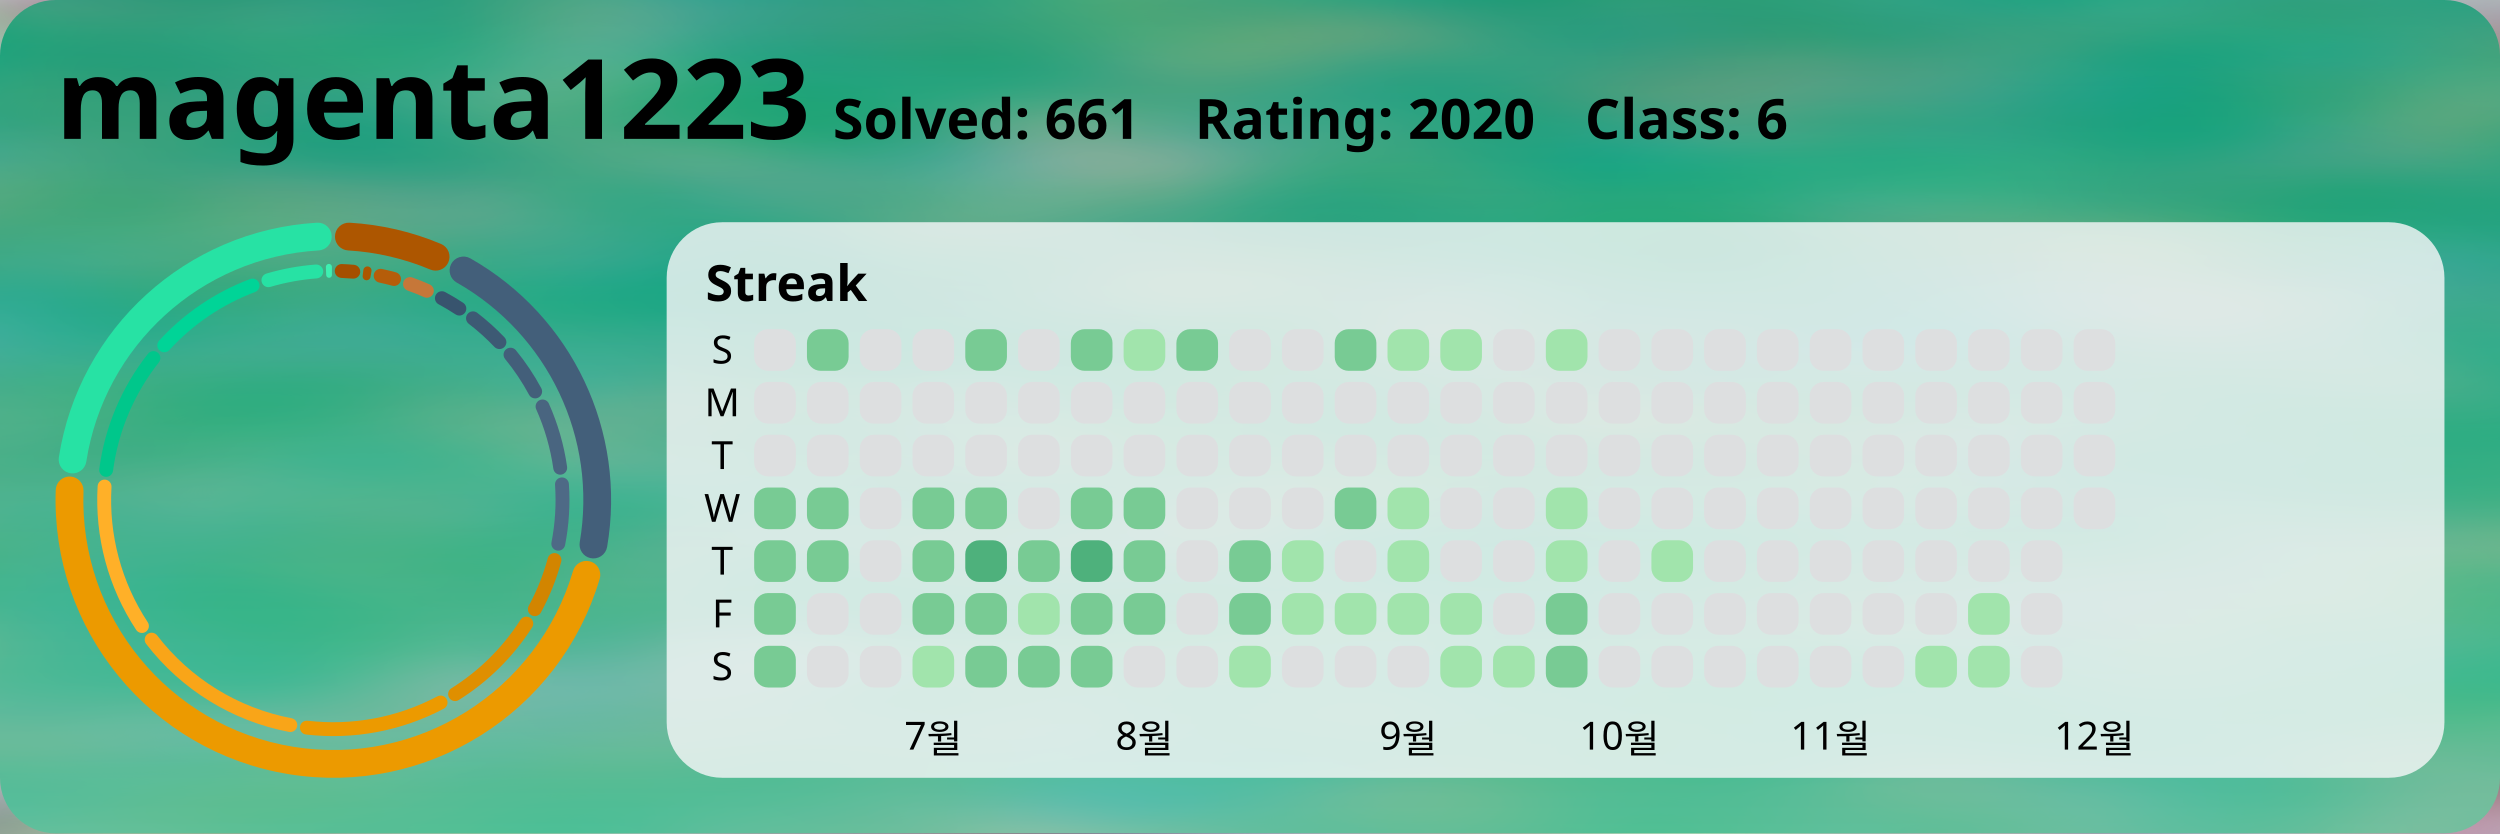
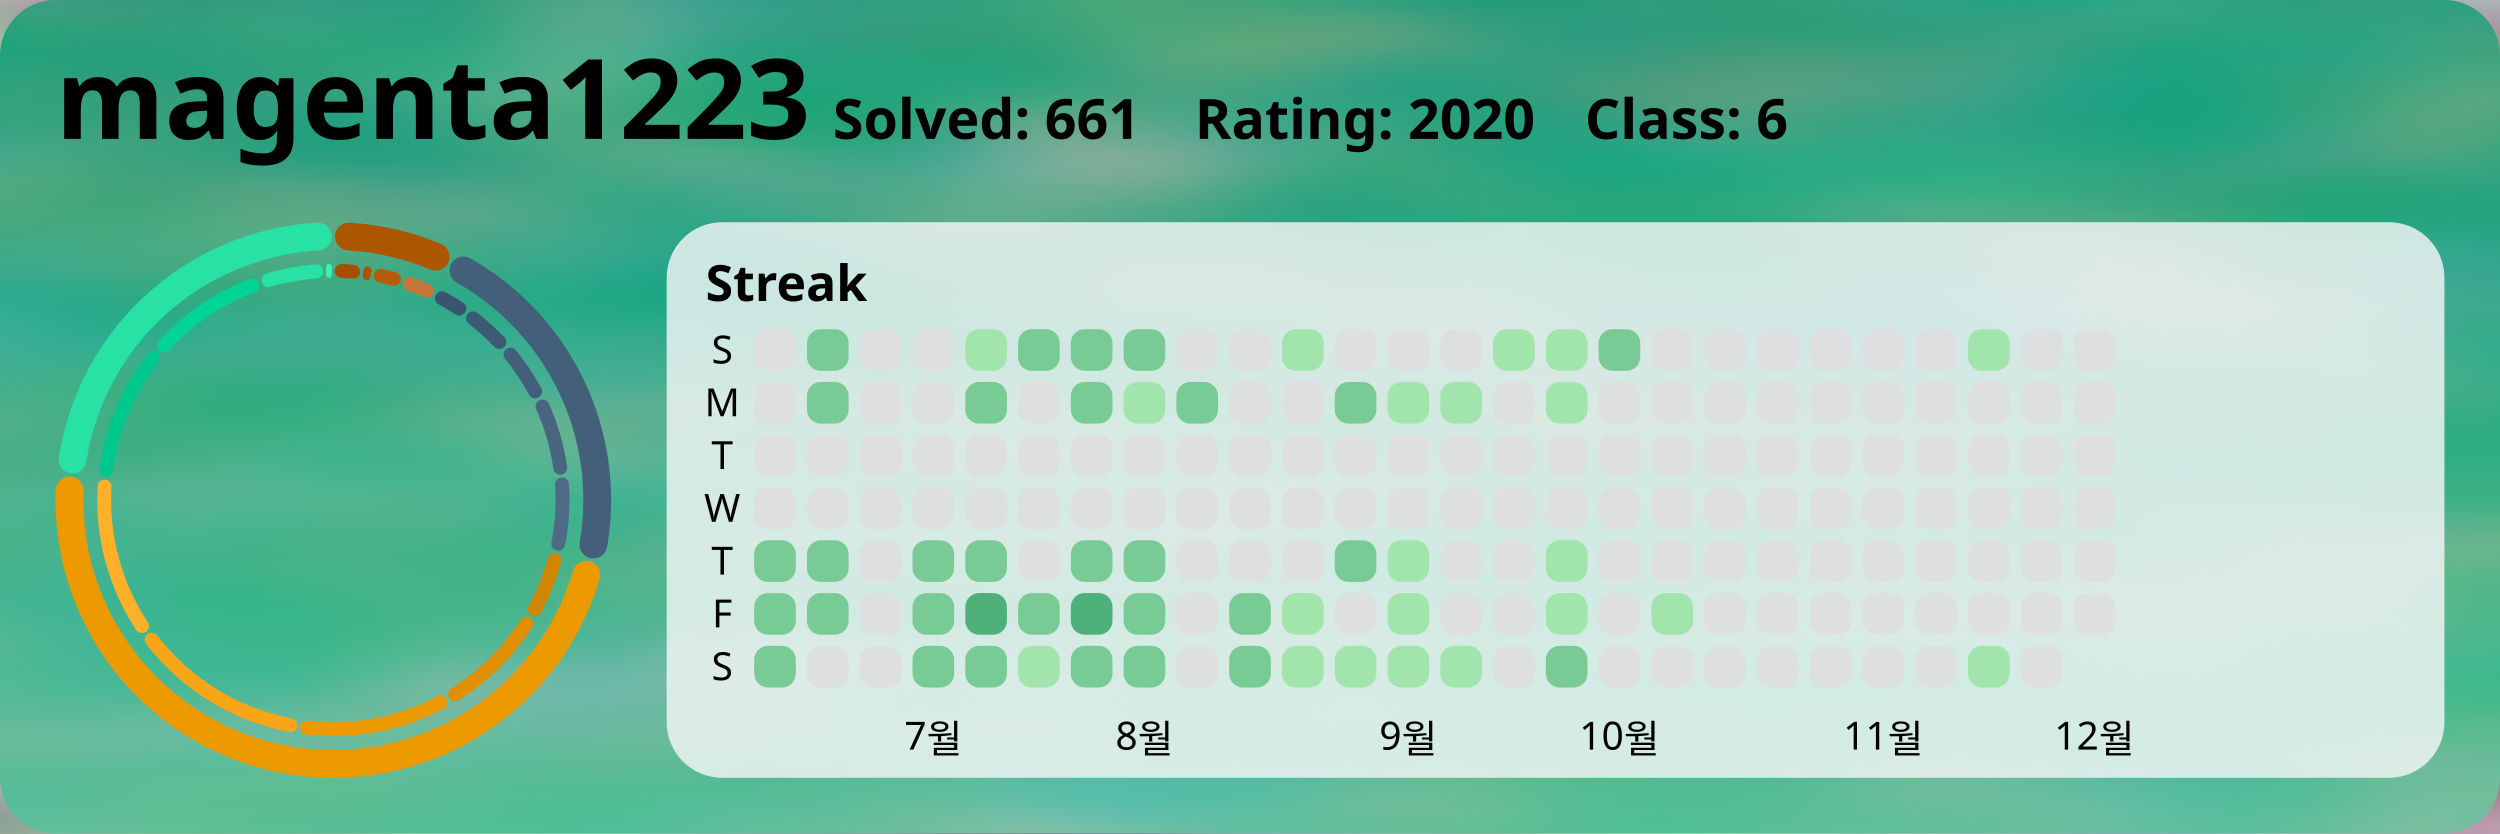
<svg xmlns="http://www.w3.org/2000/svg" id="svg" width="2700" height="900">
  <defs>
    <linearGradient id="ffflux-gradient" gradientTransform="rotate(360, 0.5, 0.5)" x1="50%" y1="0%" x2="50%" y2="100%">
      <stop id="stop1" stop-color="#00C78B" stop-opacity="1" offset="0%" />
      <stop id="stop2" stop-color="#51FDBD" stop-opacity="1" offset="100%" />
    </linearGradient>
    <filter id="ffflux-filter" x="-20%" y="-20%" width="140%" height="140%" filterUnits="objectBoundingBox" primitiveUnits="userSpaceOnUse" color-interpolation-filters="sRGB">
      <feTurbulence type="fractalNoise" baseFrequency="0.002 0.007" numOctaves="2" seed="2" stitchTiles="stitch" x="0%" y="0%" width="100%" height="100%" result="turbulence" />
      <feGaussianBlur stdDeviation="0 0" x="0%" y="0%" width="100%" height="100%" in="turbulence" edgeMode="duplicate" result="blur" />
      <feBlend mode="screen" x="0%" y="0%" width="100%" height="100%" in="SourceGraphic" in2="blur" result="blend" />
      <feComponentTransfer>
        <feFuncR type="linear" slope="0.75" />
        <feFuncG type="linear" slope="0.75" />
        <feFuncB type="linear" slope="0.75" />
      </feComponentTransfer>
    </filter>
  </defs>
  <rect width="2700" height="900" fill="url(#ffflux-gradient)" filter="url(#ffflux-filter)" rx="60" ry="60" />
  <text x="60" y="150" style="font-size: 120px; color: black; font-family: &quot;Noto Sans&quot;, sans-serif; font-weight: bold;">magenta1223</text>
  <text x="899.531" y="150" style="font-size: 60px; color: black; font-family: &quot;Noto Sans&quot;, sans-serif; font-weight: bold;">Solved: 661</text>
  <text x="1290.359" y="150" style="font-size: 60px; color: black; font-family: &quot;Noto Sans&quot;, sans-serif; font-weight: bold;">Rating: 2020</text>
  <text x="1711.656" y="150" style="font-size: 60px; color: black; font-family: &quot;Noto Sans&quot;, sans-serif; font-weight: bold;">Class: 6</text>
  <g transform="translate(360,540)">
    <path d="M0,-255L0,-240Z" fill="#9D4900" />
    <path d="M1.528,-247.335A7.5,7.5,0,0,1,9.302,-254.83A255,255,0,0,1,22.227,-254.029A7.5,7.5,0,0,1,29.016,-245.632L29.016,-245.632A7.5,7.5,0,0,1,20.919,-239.087A240,240,0,0,0,8.754,-239.84A7.5,7.5,0,0,1,1.528,-247.335Z" fill="#A54F00" />
    <path d="M32.438,-248.39A4.435,4.435,0,1,1,41.209,-247.086L40.139,-240.9A4.285,4.285,0,0,1,31.663,-242.16Z" fill="#AD5600" />
    <path d="M43.682,-243.452A7.5,7.5,0,0,1,52.62,-249.512A255,255,0,0,1,67.563,-245.887A7.5,7.5,0,0,1,72.73,-236.405L72.73,-236.405A7.5,7.5,0,0,1,63.589,-231.423A240,240,0,0,0,49.524,-234.835A7.5,7.5,0,0,1,43.682,-243.452Z" fill="#B55D0A" />
    <path d="M75.646,-235.488A7.5,7.5,0,0,1,85.309,-240.307A255,255,0,0,1,104.089,-232.788A7.5,7.5,0,0,1,107.758,-222.632L107.758,-222.632A7.5,7.5,0,0,1,97.966,-219.095A240,240,0,0,0,80.291,-226.171A7.5,7.5,0,0,1,75.646,-235.488Z" fill="#C67739" />
    <path d="M110.501,-221.284A7.5,7.5,0,0,1,120.784,-224.58A255,255,0,0,1,140.239,-212.974A7.5,7.5,0,0,1,142.224,-202.36L142.224,-202.36A7.5,7.5,0,0,1,131.99,-200.446A240,240,0,0,0,113.679,-211.37A7.5,7.5,0,0,1,110.501,-221.284Z" fill="#38546E" />
    <path d="M144.713,-200.587A7.5,7.5,0,0,1,155.393,-202.183A255,255,0,0,1,184.833,-175.676A7.5,7.5,0,0,1,184.362,-164.887L184.362,-164.887A7.5,7.5,0,0,1,173.96,-165.342A240,240,0,0,0,146.252,-190.29A7.5,7.5,0,0,1,144.713,-200.587Z" fill="#3D5A74" />
    <path d="M186.385,-162.597A7.5,7.5,0,0,1,197.148,-161.733A255,255,0,0,1,224.58,-120.784A7.5,7.5,0,0,1,221.284,-110.501L221.284,-110.501A7.5,7.5,0,0,1,211.37,-113.679A240,240,0,0,0,185.551,-152.219A7.5,7.5,0,0,1,186.385,-162.597Z" fill="#435F7A" />
    <path d="M222.632,-107.758A7.5,7.5,0,0,1,232.788,-104.089A255,255,0,0,1,252.462,-35.888A7.5,7.5,0,0,1,245.821,-27.373L245.821,-27.373A7.5,7.5,0,0,1,237.611,-33.777A240,240,0,0,0,219.095,-97.966A7.5,7.5,0,0,1,222.632,-107.758Z" fill="#496580" />
    <path d="M246.14,-24.334A7.5,7.5,0,0,1,254.407,-17.386A255,255,0,0,1,250.315,48.658A7.5,7.5,0,0,1,241.254,54.532L241.254,54.532A7.5,7.5,0,0,1,235.59,45.796A240,240,0,0,0,239.441,-16.364A7.5,7.5,0,0,1,246.14,-24.334Z" fill="#4E6A86" />
    <path d="M240.561,57.509A7.5,7.5,0,0,1,246.101,66.778A255,255,0,0,1,224.194,121.5A7.5,7.5,0,0,1,213.788,124.385L213.788,124.385A7.5,7.5,0,0,1,211.006,114.353A240,240,0,0,0,231.624,62.85A7.5,7.5,0,0,1,240.561,57.509Z" fill="#D28500" />
    <path d="M212.235,127.017A7.5,7.5,0,0,1,214.739,137.521A255,255,0,0,1,135.47,216.039A7.5,7.5,0,0,1,124.991,213.435L124.991,213.435A7.5,7.5,0,0,1,127.502,203.331A240,240,0,0,0,202.108,129.432A7.5,7.5,0,0,1,212.235,127.017Z" fill="#DF8F00" />
    <path d="M122.344,214.963A7.5,7.5,0,0,1,119.36,225.34A255,255,0,0,1,-29.472,253.291A7.5,7.5,0,0,1,-36.018,244.703L-36.018,244.703A7.5,7.5,0,0,1,-27.738,238.392A240,240,0,0,0,112.339,212.085A7.5,7.5,0,0,1,122.344,214.963Z" fill="#EC9A00" />
    <path d="M-39.039,244.24A7.5,7.5,0,0,1,-47.86,250.468A255,255,0,0,1,-202.183,155.393A7.5,7.5,0,0,1,-200.587,144.713L-200.587,144.713A7.5,7.5,0,0,1,-190.29,146.252A240,240,0,0,0,-45.044,235.735A7.5,7.5,0,0,1,-39.039,244.24Z" fill="#F9A518" />
    <path d="M-202.36,142.224A7.5,7.5,0,0,1,-212.974,140.239A255,255,0,0,1,-254.561,-14.964A7.5,7.5,0,0,1,-246.361,-21.99L-246.361,-21.99A7.5,7.5,0,0,1,-239.586,-14.084A240,240,0,0,0,-200.446,131.99A7.5,7.5,0,0,1,-202.36,142.224Z" fill="#FFB028" />
    <path d="M-246.07,-25.032A7.5,7.5,0,0,1,-252.792,-33.483A255,255,0,0,1,-200.192,-157.95A7.5,7.5,0,0,1,-189.447,-159.019L-189.447,-159.019A7.5,7.5,0,0,1,-188.416,-148.659A240,240,0,0,0,-237.922,-31.513A7.5,7.5,0,0,1,-246.07,-25.032Z" fill="#00C78B" />
    <path d="M-187.467,-161.348A7.5,7.5,0,0,1,-188.144,-172.125A255,255,0,0,1,-89.869,-238.639A7.5,7.5,0,0,1,-80.115,-234.006L-80.115,-234.006A7.5,7.5,0,0,1,-84.583,-224.601A240,240,0,0,0,-177.077,-162A7.5,7.5,0,0,1,-187.467,-161.348Z" fill="#00D497" />
    <path d="M-77.218,-234.978A7.5,7.5,0,0,1,-72.232,-244.556A255,255,0,0,1,-18.996,-254.291A7.5,7.5,0,0,1,-10.943,-247.098L-10.943,-247.098A7.5,7.5,0,0,1,-17.879,-239.333A240,240,0,0,0,-67.983,-230.17A7.5,7.5,0,0,1,-77.218,-234.978Z" fill="#27E2A4" />
    <path d="M-8.055,-251.565A3.265,3.265,0,1,1,-1.528,-251.69L-1.528,-243.056A3.1,3.1,0,0,1,-7.726,-242.938Z" fill="#3EF0B1" />
    <path d="M0,-255L0,-240Z" fill="#51FDBD" />
    <path d="M0,-255L0,-240Z" fill="#009EE5" />
    <path d="M0,-255L0,-240Z" fill="#00A9F0" />
    <path d="M0,-255L0,-240Z" fill="#00B4FC" />
    <path d="M0,-255L0,-240Z" fill="#2BBFFF" />
    <path d="M0,-255L0,-240Z" fill="#41CAFF" />
    <path d="M0,-255L0,-240Z" fill="#E0004C" />
    <path d="M0,-255L0,-240Z" fill="#EA0053" />
    <path d="M0,-255L0,-240Z" fill="#F5005A" />
    <path d="M0,-255L0,-240Z" fill="#FF0062" />
    <path d="M0,-255L0,-240Z" fill="#CE3D38" />
    <path d="M1.761,-284.507A15,15,0,0,1,17.643,-299.481A300,300,0,0,1,116.304,-276.538A15,15,0,0,1,123.95,-256.093L123.95,-256.093A15,15,0,0,1,104.674,-248.884A270,270,0,0,0,15.879,-269.533A15,15,0,0,1,1.761,-284.507Z" fill="#AD5600" />
    <path d="M127.111,-254.539A15,15,0,0,1,147.97,-260.969A300,300,0,0,1,295.694,50.647A15,15,0,0,1,277.512,62.725L277.512,62.725A15,15,0,0,1,266.125,45.582A270,270,0,0,0,133.173,-234.872A15,15,0,0,1,127.111,-254.539Z" fill="#435F7A" />
    <path d="M276.714,66.155A15,15,0,0,1,287.702,85.016A300,300,0,0,1,-299.802,-10.904A15,15,0,0,1,-283.386,-25.291L-283.386,-25.291A15,15,0,0,1,-269.822,-9.814A270,270,0,0,0,258.932,76.515A15,15,0,0,1,276.714,66.155Z" fill="#EC9A00" />
    <path d="M-283.051,-28.797A15,15,0,0,1,-296.448,-46.031A300,300,0,0,1,-17.643,-299.481A15,15,0,0,1,-1.761,-284.507L-1.761,-284.507A15,15,0,0,1,-15.879,-269.533A270,270,0,0,0,-266.803,-41.428A15,15,0,0,1,-283.051,-28.797Z" fill="#27E2A4" />
    <path d="M0,-300L0,-270Z" fill="#00B4FC" />
    <path d="M0,-300L0,-270Z" fill="#F5005A" />
  </g>
  <rect transform="translate(720,240)" width="1920" height="600" rx="60" ry="60" style="fill: rgb(247, 248, 249); opacity: 0.8;" />
  <text transform="translate(720,240)" x="42" y="66" style="dominant-baseline: middle; font-size: 54px; color: black; font-family: &quot;Noto Sans&quot;, sans-serif; font-weight: bold;">Streak</text>
  <g transform="translate(780,378)">
    <text x="0" y="0" style="text-anchor: middle; dominant-baseline: middle; font-size: 42px; color: black; font-family: &quot;Noto Sans&quot;, sans-serif;">S</text>
    <text x="0" y="57" style="text-anchor: middle; dominant-baseline: middle; font-size: 42px; color: black; font-family: &quot;Noto Sans&quot;, sans-serif;">M</text>
    <text x="0" y="114" style="text-anchor: middle; dominant-baseline: middle; font-size: 42px; color: black; font-family: &quot;Noto Sans&quot;, sans-serif;">T</text>
    <text x="0" y="171" style="text-anchor: middle; dominant-baseline: middle; font-size: 42px; color: black; font-family: &quot;Noto Sans&quot;, sans-serif;">W</text>
    <text x="0" y="228" style="text-anchor: middle; dominant-baseline: middle; font-size: 42px; color: black; font-family: &quot;Noto Sans&quot;, sans-serif;">T</text>
    <text x="0" y="285" style="text-anchor: middle; dominant-baseline: middle; font-size: 42px; color: black; font-family: &quot;Noto Sans&quot;, sans-serif;">F</text>
    <text x="0" y="342" style="text-anchor: middle; dominant-baseline: middle; font-size: 42px; color: black; font-family: &quot;Noto Sans&quot;, sans-serif;">S</text>
    <rect rx="15" ry="15" width="45" height="45" fill="#DDDFE0" x="34.5" y="-22.5" />
    <rect rx="15" ry="15" width="45" height="45" fill="#DDDFE0" x="34.5" y="34.5" />
    <rect rx="15" ry="15" width="45" height="45" fill="#DDDFE0" x="34.5" y="91.5" />
-     <rect rx="15" ry="15" width="45" height="45" fill="#78CB94" x="34.5" y="148.5" />
+     <rect rx="15" ry="15" width="45" height="45" fill="#DDDFE0" x="34.5" y="148.5" />
    <rect rx="15" ry="15" width="45" height="45" fill="#78CB94" x="34.5" y="205.5" />
    <rect rx="15" ry="15" width="45" height="45" fill="#78CB94" x="34.5" y="262.5" />
    <rect rx="15" ry="15" width="45" height="45" fill="#78CB94" x="34.5" y="319.5" />
    <rect rx="15" ry="15" width="45" height="45" fill="#78CB94" x="91.5" y="-22.5" />
-     <rect rx="15" ry="15" width="45" height="45" fill="#DDDFE0" x="91.5" y="34.5" />
+     <rect rx="15" ry="15" width="45" height="45" fill="#78CB94" x="91.5" y="34.5" />
    <rect rx="15" ry="15" width="45" height="45" fill="#DDDFE0" x="91.5" y="91.5" />
-     <rect rx="15" ry="15" width="45" height="45" fill="#78CB94" x="91.5" y="148.5" />
+     <rect rx="15" ry="15" width="45" height="45" fill="#DDDFE0" x="91.5" y="148.5" />
    <rect rx="15" ry="15" width="45" height="45" fill="#78CB94" x="91.5" y="205.5" />
-     <rect rx="15" ry="15" width="45" height="45" fill="#DDDFE0" x="91.5" y="262.5" />
+     <rect rx="15" ry="15" width="45" height="45" fill="#78CB94" x="91.5" y="262.5" />
    <rect rx="15" ry="15" width="45" height="45" fill="#DDDFE0" x="91.5" y="319.5" />
    <rect rx="15" ry="15" width="45" height="45" fill="#DDDFE0" x="148.5" y="-22.5" />
    <rect rx="15" ry="15" width="45" height="45" fill="#DDDFE0" x="148.5" y="34.5" />
    <rect rx="15" ry="15" width="45" height="45" fill="#DDDFE0" x="148.5" y="91.5" />
    <rect rx="15" ry="15" width="45" height="45" fill="#DDDFE0" x="148.5" y="148.5" />
    <rect rx="15" ry="15" width="45" height="45" fill="#DDDFE0" x="148.5" y="205.5" />
    <rect rx="15" ry="15" width="45" height="45" fill="#DDDFE0" x="148.5" y="262.5" />
    <rect rx="15" ry="15" width="45" height="45" fill="#DDDFE0" x="148.5" y="319.5" />
    <rect rx="15" ry="15" width="45" height="45" fill="#DDDFE0" x="205.5" y="-22.5" />
    <rect rx="15" ry="15" width="45" height="45" fill="#DDDFE0" x="205.5" y="34.5" />
    <rect rx="15" ry="15" width="45" height="45" fill="#DDDFE0" x="205.5" y="91.5" />
-     <rect rx="15" ry="15" width="45" height="45" fill="#78CB94" x="205.5" y="148.5" />
+     <rect rx="15" ry="15" width="45" height="45" fill="#DDDFE0" x="205.5" y="148.5" />
    <rect rx="15" ry="15" width="45" height="45" fill="#78CB94" x="205.5" y="205.5" />
    <rect rx="15" ry="15" width="45" height="45" fill="#78CB94" x="205.5" y="262.5" />
-     <rect rx="15" ry="15" width="45" height="45" fill="#A1E4AC" x="205.5" y="319.5" />
+     <rect rx="15" ry="15" width="45" height="45" fill="#78CB94" x="205.5" y="319.5" />
    <text x="228" y="399" style="text-anchor: middle; dominant-baseline: hanging; font-size: 42px; color: black; font-family: &quot;Noto Sans&quot;, sans-serif;">7월</text>
-     <rect rx="15" ry="15" width="45" height="45" fill="#78CB94" x="262.5" y="-22.5" />
-     <rect rx="15" ry="15" width="45" height="45" fill="#DDDFE0" x="262.5" y="34.5" />
+     <rect rx="15" ry="15" width="45" height="45" fill="#A1E4AC" x="262.5" y="-22.5" />
+     <rect rx="15" ry="15" width="45" height="45" fill="#78CB94" x="262.5" y="34.5" />
    <rect rx="15" ry="15" width="45" height="45" fill="#DDDFE0" x="262.5" y="91.5" />
-     <rect rx="15" ry="15" width="45" height="45" fill="#78CB94" x="262.5" y="148.5" />
-     <rect rx="15" ry="15" width="45" height="45" fill="#4EB17C" x="262.5" y="205.5" />
-     <rect rx="15" ry="15" width="45" height="45" fill="#78CB94" x="262.5" y="262.5" />
+     <rect rx="15" ry="15" width="45" height="45" fill="#DDDFE0" x="262.5" y="148.5" />
+     <rect rx="15" ry="15" width="45" height="45" fill="#78CB94" x="262.5" y="205.5" />
+     <rect rx="15" ry="15" width="45" height="45" fill="#4EB17C" x="262.5" y="262.5" />
    <rect rx="15" ry="15" width="45" height="45" fill="#78CB94" x="262.5" y="319.5" />
-     <rect rx="15" ry="15" width="45" height="45" fill="#DDDFE0" x="319.5" y="-22.5" />
+     <rect rx="15" ry="15" width="45" height="45" fill="#78CB94" x="319.5" y="-22.5" />
    <rect rx="15" ry="15" width="45" height="45" fill="#DDDFE0" x="319.5" y="34.5" />
    <rect rx="15" ry="15" width="45" height="45" fill="#DDDFE0" x="319.5" y="91.5" />
    <rect rx="15" ry="15" width="45" height="45" fill="#DDDFE0" x="319.5" y="148.5" />
-     <rect rx="15" ry="15" width="45" height="45" fill="#78CB94" x="319.5" y="205.5" />
-     <rect rx="15" ry="15" width="45" height="45" fill="#A1E4AC" x="319.5" y="262.5" />
-     <rect rx="15" ry="15" width="45" height="45" fill="#78CB94" x="319.5" y="319.5" />
+     <rect rx="15" ry="15" width="45" height="45" fill="#DDDFE0" x="319.5" y="205.5" />
+     <rect rx="15" ry="15" width="45" height="45" fill="#78CB94" x="319.5" y="262.5" />
+     <rect rx="15" ry="15" width="45" height="45" fill="#A1E4AC" x="319.5" y="319.5" />
    <rect rx="15" ry="15" width="45" height="45" fill="#78CB94" x="376.5" y="-22.5" />
-     <rect rx="15" ry="15" width="45" height="45" fill="#DDDFE0" x="376.5" y="34.5" />
+     <rect rx="15" ry="15" width="45" height="45" fill="#78CB94" x="376.5" y="34.5" />
    <rect rx="15" ry="15" width="45" height="45" fill="#DDDFE0" x="376.5" y="91.5" />
-     <rect rx="15" ry="15" width="45" height="45" fill="#78CB94" x="376.5" y="148.5" />
-     <rect rx="15" ry="15" width="45" height="45" fill="#4EB17C" x="376.5" y="205.5" />
-     <rect rx="15" ry="15" width="45" height="45" fill="#78CB94" x="376.5" y="262.5" />
+     <rect rx="15" ry="15" width="45" height="45" fill="#DDDFE0" x="376.5" y="148.5" />
+     <rect rx="15" ry="15" width="45" height="45" fill="#78CB94" x="376.5" y="205.5" />
+     <rect rx="15" ry="15" width="45" height="45" fill="#4EB17C" x="376.5" y="262.5" />
    <rect rx="15" ry="15" width="45" height="45" fill="#78CB94" x="376.5" y="319.5" />
-     <rect rx="15" ry="15" width="45" height="45" fill="#A1E4AC" x="433.5" y="-22.5" />
-     <rect rx="15" ry="15" width="45" height="45" fill="#DDDFE0" x="433.5" y="34.5" />
+     <rect rx="15" ry="15" width="45" height="45" fill="#78CB94" x="433.5" y="-22.5" />
+     <rect rx="15" ry="15" width="45" height="45" fill="#A1E4AC" x="433.5" y="34.5" />
    <rect rx="15" ry="15" width="45" height="45" fill="#DDDFE0" x="433.5" y="91.5" />
-     <rect rx="15" ry="15" width="45" height="45" fill="#78CB94" x="433.5" y="148.5" />
+     <rect rx="15" ry="15" width="45" height="45" fill="#DDDFE0" x="433.5" y="148.5" />
    <rect rx="15" ry="15" width="45" height="45" fill="#78CB94" x="433.5" y="205.5" />
    <rect rx="15" ry="15" width="45" height="45" fill="#78CB94" x="433.5" y="262.5" />
-     <rect rx="15" ry="15" width="45" height="45" fill="#DDDFE0" x="433.5" y="319.5" />
+     <rect rx="15" ry="15" width="45" height="45" fill="#78CB94" x="433.5" y="319.5" />
    <text x="456" y="399" style="text-anchor: middle; dominant-baseline: hanging; font-size: 42px; color: black; font-family: &quot;Noto Sans&quot;, sans-serif;">8월</text>
-     <rect rx="15" ry="15" width="45" height="45" fill="#78CB94" x="490.5" y="-22.5" />
-     <rect rx="15" ry="15" width="45" height="45" fill="#DDDFE0" x="490.5" y="34.5" />
+     <rect rx="15" ry="15" width="45" height="45" fill="#DDDFE0" x="490.5" y="-22.5" />
+     <rect rx="15" ry="15" width="45" height="45" fill="#78CB94" x="490.5" y="34.5" />
    <rect rx="15" ry="15" width="45" height="45" fill="#DDDFE0" x="490.5" y="91.5" />
    <rect rx="15" ry="15" width="45" height="45" fill="#DDDFE0" x="490.5" y="148.5" />
    <rect rx="15" ry="15" width="45" height="45" fill="#DDDFE0" x="490.5" y="205.5" />
    <rect rx="15" ry="15" width="45" height="45" fill="#DDDFE0" x="490.5" y="262.5" />
    <rect rx="15" ry="15" width="45" height="45" fill="#DDDFE0" x="490.5" y="319.5" />
    <rect rx="15" ry="15" width="45" height="45" fill="#DDDFE0" x="547.5" y="-22.5" />
    <rect rx="15" ry="15" width="45" height="45" fill="#DDDFE0" x="547.5" y="34.5" />
    <rect rx="15" ry="15" width="45" height="45" fill="#DDDFE0" x="547.5" y="91.5" />
    <rect rx="15" ry="15" width="45" height="45" fill="#DDDFE0" x="547.5" y="148.5" />
-     <rect rx="15" ry="15" width="45" height="45" fill="#78CB94" x="547.5" y="205.5" />
+     <rect rx="15" ry="15" width="45" height="45" fill="#DDDFE0" x="547.5" y="205.5" />
    <rect rx="15" ry="15" width="45" height="45" fill="#78CB94" x="547.5" y="262.5" />
-     <rect rx="15" ry="15" width="45" height="45" fill="#A1E4AC" x="547.5" y="319.5" />
-     <rect rx="15" ry="15" width="45" height="45" fill="#DDDFE0" x="604.5" y="-22.5" />
+     <rect rx="15" ry="15" width="45" height="45" fill="#78CB94" x="547.5" y="319.5" />
+     <rect rx="15" ry="15" width="45" height="45" fill="#A1E4AC" x="604.5" y="-22.5" />
    <rect rx="15" ry="15" width="45" height="45" fill="#DDDFE0" x="604.5" y="34.5" />
    <rect rx="15" ry="15" width="45" height="45" fill="#DDDFE0" x="604.5" y="91.5" />
    <rect rx="15" ry="15" width="45" height="45" fill="#DDDFE0" x="604.5" y="148.5" />
-     <rect rx="15" ry="15" width="45" height="45" fill="#A1E4AC" x="604.5" y="205.5" />
+     <rect rx="15" ry="15" width="45" height="45" fill="#DDDFE0" x="604.5" y="205.5" />
    <rect rx="15" ry="15" width="45" height="45" fill="#A1E4AC" x="604.5" y="262.5" />
-     <rect rx="15" ry="15" width="45" height="45" fill="#DDDFE0" x="604.5" y="319.5" />
-     <rect rx="15" ry="15" width="45" height="45" fill="#78CB94" x="661.5" y="-22.5" />
-     <rect rx="15" ry="15" width="45" height="45" fill="#DDDFE0" x="661.5" y="34.5" />
+     <rect rx="15" ry="15" width="45" height="45" fill="#A1E4AC" x="604.5" y="319.5" />
+     <rect rx="15" ry="15" width="45" height="45" fill="#DDDFE0" x="661.5" y="-22.5" />
+     <rect rx="15" ry="15" width="45" height="45" fill="#78CB94" x="661.5" y="34.5" />
    <rect rx="15" ry="15" width="45" height="45" fill="#DDDFE0" x="661.5" y="91.5" />
-     <rect rx="15" ry="15" width="45" height="45" fill="#78CB94" x="661.5" y="148.5" />
-     <rect rx="15" ry="15" width="45" height="45" fill="#DDDFE0" x="661.5" y="205.5" />
-     <rect rx="15" ry="15" width="45" height="45" fill="#A1E4AC" x="661.5" y="262.5" />
-     <rect rx="15" ry="15" width="45" height="45" fill="#DDDFE0" x="661.5" y="319.5" />
-     <rect rx="15" ry="15" width="45" height="45" fill="#A1E4AC" x="718.5" y="-22.5" />
-     <rect rx="15" ry="15" width="45" height="45" fill="#DDDFE0" x="718.5" y="34.5" />
+     <rect rx="15" ry="15" width="45" height="45" fill="#DDDFE0" x="661.5" y="148.5" />
+     <rect rx="15" ry="15" width="45" height="45" fill="#78CB94" x="661.5" y="205.5" />
+     <rect rx="15" ry="15" width="45" height="45" fill="#DDDFE0" x="661.5" y="262.5" />
+     <rect rx="15" ry="15" width="45" height="45" fill="#A1E4AC" x="661.5" y="319.5" />
+     <rect rx="15" ry="15" width="45" height="45" fill="#DDDFE0" x="718.5" y="-22.5" />
+     <rect rx="15" ry="15" width="45" height="45" fill="#A1E4AC" x="718.5" y="34.5" />
    <rect rx="15" ry="15" width="45" height="45" fill="#DDDFE0" x="718.5" y="91.5" />
-     <rect rx="15" ry="15" width="45" height="45" fill="#A1E4AC" x="718.5" y="148.5" />
+     <rect rx="15" ry="15" width="45" height="45" fill="#DDDFE0" x="718.5" y="148.5" />
    <rect rx="15" ry="15" width="45" height="45" fill="#A1E4AC" x="718.5" y="205.5" />
    <rect rx="15" ry="15" width="45" height="45" fill="#A1E4AC" x="718.5" y="262.5" />
-     <rect rx="15" ry="15" width="45" height="45" fill="#DDDFE0" x="718.5" y="319.5" />
+     <rect rx="15" ry="15" width="45" height="45" fill="#A1E4AC" x="718.5" y="319.5" />
    <text x="741" y="399" style="text-anchor: middle; dominant-baseline: hanging; font-size: 42px; color: black; font-family: &quot;Noto Sans&quot;, sans-serif;">9월</text>
-     <rect rx="15" ry="15" width="45" height="45" fill="#A1E4AC" x="775.5" y="-22.5" />
-     <rect rx="15" ry="15" width="45" height="45" fill="#DDDFE0" x="775.5" y="34.5" />
+     <rect rx="15" ry="15" width="45" height="45" fill="#DDDFE0" x="775.5" y="-22.5" />
+     <rect rx="15" ry="15" width="45" height="45" fill="#A1E4AC" x="775.5" y="34.5" />
    <rect rx="15" ry="15" width="45" height="45" fill="#DDDFE0" x="775.5" y="91.5" />
    <rect rx="15" ry="15" width="45" height="45" fill="#DDDFE0" x="775.5" y="148.5" />
    <rect rx="15" ry="15" width="45" height="45" fill="#DDDFE0" x="775.5" y="205.5" />
-     <rect rx="15" ry="15" width="45" height="45" fill="#A1E4AC" x="775.5" y="262.5" />
+     <rect rx="15" ry="15" width="45" height="45" fill="#DDDFE0" x="775.5" y="262.5" />
    <rect rx="15" ry="15" width="45" height="45" fill="#A1E4AC" x="775.5" y="319.5" />
-     <rect rx="15" ry="15" width="45" height="45" fill="#DDDFE0" x="832.5" y="-22.5" />
+     <rect rx="15" ry="15" width="45" height="45" fill="#A1E4AC" x="832.5" y="-22.5" />
    <rect rx="15" ry="15" width="45" height="45" fill="#DDDFE0" x="832.5" y="34.5" />
    <rect rx="15" ry="15" width="45" height="45" fill="#DDDFE0" x="832.5" y="91.5" />
    <rect rx="15" ry="15" width="45" height="45" fill="#DDDFE0" x="832.5" y="148.5" />
    <rect rx="15" ry="15" width="45" height="45" fill="#DDDFE0" x="832.5" y="205.5" />
    <rect rx="15" ry="15" width="45" height="45" fill="#DDDFE0" x="832.5" y="262.5" />
-     <rect rx="15" ry="15" width="45" height="45" fill="#A1E4AC" x="832.5" y="319.5" />
+     <rect rx="15" ry="15" width="45" height="45" fill="#DDDFE0" x="832.5" y="319.5" />
    <rect rx="15" ry="15" width="45" height="45" fill="#A1E4AC" x="889.5" y="-22.5" />
-     <rect rx="15" ry="15" width="45" height="45" fill="#DDDFE0" x="889.5" y="34.5" />
+     <rect rx="15" ry="15" width="45" height="45" fill="#A1E4AC" x="889.5" y="34.5" />
    <rect rx="15" ry="15" width="45" height="45" fill="#DDDFE0" x="889.5" y="91.5" />
-     <rect rx="15" ry="15" width="45" height="45" fill="#A1E4AC" x="889.5" y="148.5" />
+     <rect rx="15" ry="15" width="45" height="45" fill="#DDDFE0" x="889.5" y="148.5" />
    <rect rx="15" ry="15" width="45" height="45" fill="#A1E4AC" x="889.5" y="205.5" />
-     <rect rx="15" ry="15" width="45" height="45" fill="#78CB94" x="889.5" y="262.5" />
+     <rect rx="15" ry="15" width="45" height="45" fill="#A1E4AC" x="889.5" y="262.5" />
    <rect rx="15" ry="15" width="45" height="45" fill="#78CB94" x="889.5" y="319.5" />
-     <rect rx="15" ry="15" width="45" height="45" fill="#DDDFE0" x="946.5" y="-22.5" />
+     <rect rx="15" ry="15" width="45" height="45" fill="#78CB94" x="946.5" y="-22.5" />
    <rect rx="15" ry="15" width="45" height="45" fill="#DDDFE0" x="946.5" y="34.5" />
    <rect rx="15" ry="15" width="45" height="45" fill="#DDDFE0" x="946.5" y="91.5" />
    <rect rx="15" ry="15" width="45" height="45" fill="#DDDFE0" x="946.5" y="148.5" />
    <rect rx="15" ry="15" width="45" height="45" fill="#DDDFE0" x="946.5" y="205.5" />
    <rect rx="15" ry="15" width="45" height="45" fill="#DDDFE0" x="946.5" y="262.5" />
    <rect rx="15" ry="15" width="45" height="45" fill="#DDDFE0" x="946.5" y="319.5" />
    <text x="969" y="399" style="text-anchor: middle; dominant-baseline: hanging; font-size: 42px; color: black; font-family: &quot;Noto Sans&quot;, sans-serif;">10월</text>
    <rect rx="15" ry="15" width="45" height="45" fill="#DDDFE0" x="1003.5" y="-22.5" />
    <rect rx="15" ry="15" width="45" height="45" fill="#DDDFE0" x="1003.5" y="34.5" />
    <rect rx="15" ry="15" width="45" height="45" fill="#DDDFE0" x="1003.5" y="91.5" />
    <rect rx="15" ry="15" width="45" height="45" fill="#DDDFE0" x="1003.5" y="148.5" />
-     <rect rx="15" ry="15" width="45" height="45" fill="#A1E4AC" x="1003.5" y="205.5" />
-     <rect rx="15" ry="15" width="45" height="45" fill="#DDDFE0" x="1003.5" y="262.5" />
+     <rect rx="15" ry="15" width="45" height="45" fill="#DDDFE0" x="1003.5" y="205.5" />
+     <rect rx="15" ry="15" width="45" height="45" fill="#A1E4AC" x="1003.5" y="262.5" />
    <rect rx="15" ry="15" width="45" height="45" fill="#DDDFE0" x="1003.5" y="319.5" />
    <rect rx="15" ry="15" width="45" height="45" fill="#DDDFE0" x="1060.5" y="-22.5" />
    <rect rx="15" ry="15" width="45" height="45" fill="#DDDFE0" x="1060.5" y="34.5" />
    <rect rx="15" ry="15" width="45" height="45" fill="#DDDFE0" x="1060.5" y="91.5" />
    <rect rx="15" ry="15" width="45" height="45" fill="#DDDFE0" x="1060.5" y="148.5" />
    <rect rx="15" ry="15" width="45" height="45" fill="#DDDFE0" x="1060.5" y="205.5" />
    <rect rx="15" ry="15" width="45" height="45" fill="#DDDFE0" x="1060.5" y="262.5" />
    <rect rx="15" ry="15" width="45" height="45" fill="#DDDFE0" x="1060.5" y="319.5" />
    <rect rx="15" ry="15" width="45" height="45" fill="#DDDFE0" x="1117.5" y="-22.5" />
    <rect rx="15" ry="15" width="45" height="45" fill="#DDDFE0" x="1117.5" y="34.5" />
    <rect rx="15" ry="15" width="45" height="45" fill="#DDDFE0" x="1117.5" y="91.5" />
    <rect rx="15" ry="15" width="45" height="45" fill="#DDDFE0" x="1117.5" y="148.5" />
    <rect rx="15" ry="15" width="45" height="45" fill="#DDDFE0" x="1117.5" y="205.5" />
    <rect rx="15" ry="15" width="45" height="45" fill="#DDDFE0" x="1117.5" y="262.5" />
    <rect rx="15" ry="15" width="45" height="45" fill="#DDDFE0" x="1117.5" y="319.5" />
    <rect rx="15" ry="15" width="45" height="45" fill="#DDDFE0" x="1174.5" y="-22.5" />
    <rect rx="15" ry="15" width="45" height="45" fill="#DDDFE0" x="1174.5" y="34.5" />
    <rect rx="15" ry="15" width="45" height="45" fill="#DDDFE0" x="1174.5" y="91.5" />
    <rect rx="15" ry="15" width="45" height="45" fill="#DDDFE0" x="1174.5" y="148.5" />
    <rect rx="15" ry="15" width="45" height="45" fill="#DDDFE0" x="1174.5" y="205.5" />
    <rect rx="15" ry="15" width="45" height="45" fill="#DDDFE0" x="1174.5" y="262.5" />
    <rect rx="15" ry="15" width="45" height="45" fill="#DDDFE0" x="1174.5" y="319.5" />
-     <text x="1197" y="399" style="text-anchor: middle; dominant-baseline: hanging; font-size: 42px; color: black; font-family: &quot;Noto Sans&quot;, sans-serif;">11월</text>
    <rect rx="15" ry="15" width="45" height="45" fill="#DDDFE0" x="1231.5" y="-22.5" />
    <rect rx="15" ry="15" width="45" height="45" fill="#DDDFE0" x="1231.5" y="34.5" />
    <rect rx="15" ry="15" width="45" height="45" fill="#DDDFE0" x="1231.5" y="91.5" />
    <rect rx="15" ry="15" width="45" height="45" fill="#DDDFE0" x="1231.5" y="148.5" />
    <rect rx="15" ry="15" width="45" height="45" fill="#DDDFE0" x="1231.5" y="205.5" />
    <rect rx="15" ry="15" width="45" height="45" fill="#DDDFE0" x="1231.5" y="262.5" />
    <rect rx="15" ry="15" width="45" height="45" fill="#DDDFE0" x="1231.5" y="319.5" />
+     <text x="1254" y="399" style="text-anchor: middle; dominant-baseline: hanging; font-size: 42px; color: black; font-family: &quot;Noto Sans&quot;, sans-serif;">11월</text>
    <rect rx="15" ry="15" width="45" height="45" fill="#DDDFE0" x="1288.5" y="-22.5" />
    <rect rx="15" ry="15" width="45" height="45" fill="#DDDFE0" x="1288.5" y="34.5" />
    <rect rx="15" ry="15" width="45" height="45" fill="#DDDFE0" x="1288.5" y="91.5" />
    <rect rx="15" ry="15" width="45" height="45" fill="#DDDFE0" x="1288.5" y="148.5" />
    <rect rx="15" ry="15" width="45" height="45" fill="#DDDFE0" x="1288.5" y="205.5" />
    <rect rx="15" ry="15" width="45" height="45" fill="#DDDFE0" x="1288.5" y="262.5" />
-     <rect rx="15" ry="15" width="45" height="45" fill="#A1E4AC" x="1288.5" y="319.5" />
-     <rect rx="15" ry="15" width="45" height="45" fill="#DDDFE0" x="1345.5" y="-22.5" />
+     <rect rx="15" ry="15" width="45" height="45" fill="#DDDFE0" x="1288.5" y="319.5" />
+     <rect rx="15" ry="15" width="45" height="45" fill="#A1E4AC" x="1345.5" y="-22.5" />
    <rect rx="15" ry="15" width="45" height="45" fill="#DDDFE0" x="1345.5" y="34.5" />
    <rect rx="15" ry="15" width="45" height="45" fill="#DDDFE0" x="1345.5" y="91.5" />
    <rect rx="15" ry="15" width="45" height="45" fill="#DDDFE0" x="1345.5" y="148.5" />
    <rect rx="15" ry="15" width="45" height="45" fill="#DDDFE0" x="1345.5" y="205.5" />
-     <rect rx="15" ry="15" width="45" height="45" fill="#A1E4AC" x="1345.5" y="262.5" />
+     <rect rx="15" ry="15" width="45" height="45" fill="#DDDFE0" x="1345.5" y="262.5" />
    <rect rx="15" ry="15" width="45" height="45" fill="#A1E4AC" x="1345.5" y="319.5" />
    <rect rx="15" ry="15" width="45" height="45" fill="#DDDFE0" x="1402.5" y="-22.5" />
    <rect rx="15" ry="15" width="45" height="45" fill="#DDDFE0" x="1402.5" y="34.5" />
    <rect rx="15" ry="15" width="45" height="45" fill="#DDDFE0" x="1402.5" y="91.5" />
    <rect rx="15" ry="15" width="45" height="45" fill="#DDDFE0" x="1402.5" y="148.5" />
    <rect rx="15" ry="15" width="45" height="45" fill="#DDDFE0" x="1402.5" y="205.5" />
    <rect rx="15" ry="15" width="45" height="45" fill="#DDDFE0" x="1402.5" y="262.5" />
    <rect rx="15" ry="15" width="45" height="45" fill="#DDDFE0" x="1402.5" y="319.5" />
    <rect rx="15" ry="15" width="45" height="45" fill="#DDDFE0" x="1459.5" y="-22.5" />
    <rect rx="15" ry="15" width="45" height="45" fill="#DDDFE0" x="1459.5" y="34.5" />
    <rect rx="15" ry="15" width="45" height="45" fill="#DDDFE0" x="1459.5" y="91.5" />
    <rect rx="15" ry="15" width="45" height="45" fill="#DDDFE0" x="1459.5" y="148.5" />
+     <rect rx="15" ry="15" width="45" height="45" fill="#DDDFE0" x="1459.5" y="205.5" />
+     <rect rx="15" ry="15" width="45" height="45" fill="#DDDFE0" x="1459.5" y="262.5" />
    <text x="1482" y="399" style="text-anchor: middle; dominant-baseline: hanging; font-size: 42px; color: black; font-family: &quot;Noto Sans&quot;, sans-serif;">12월</text>
  </g>
</svg>
